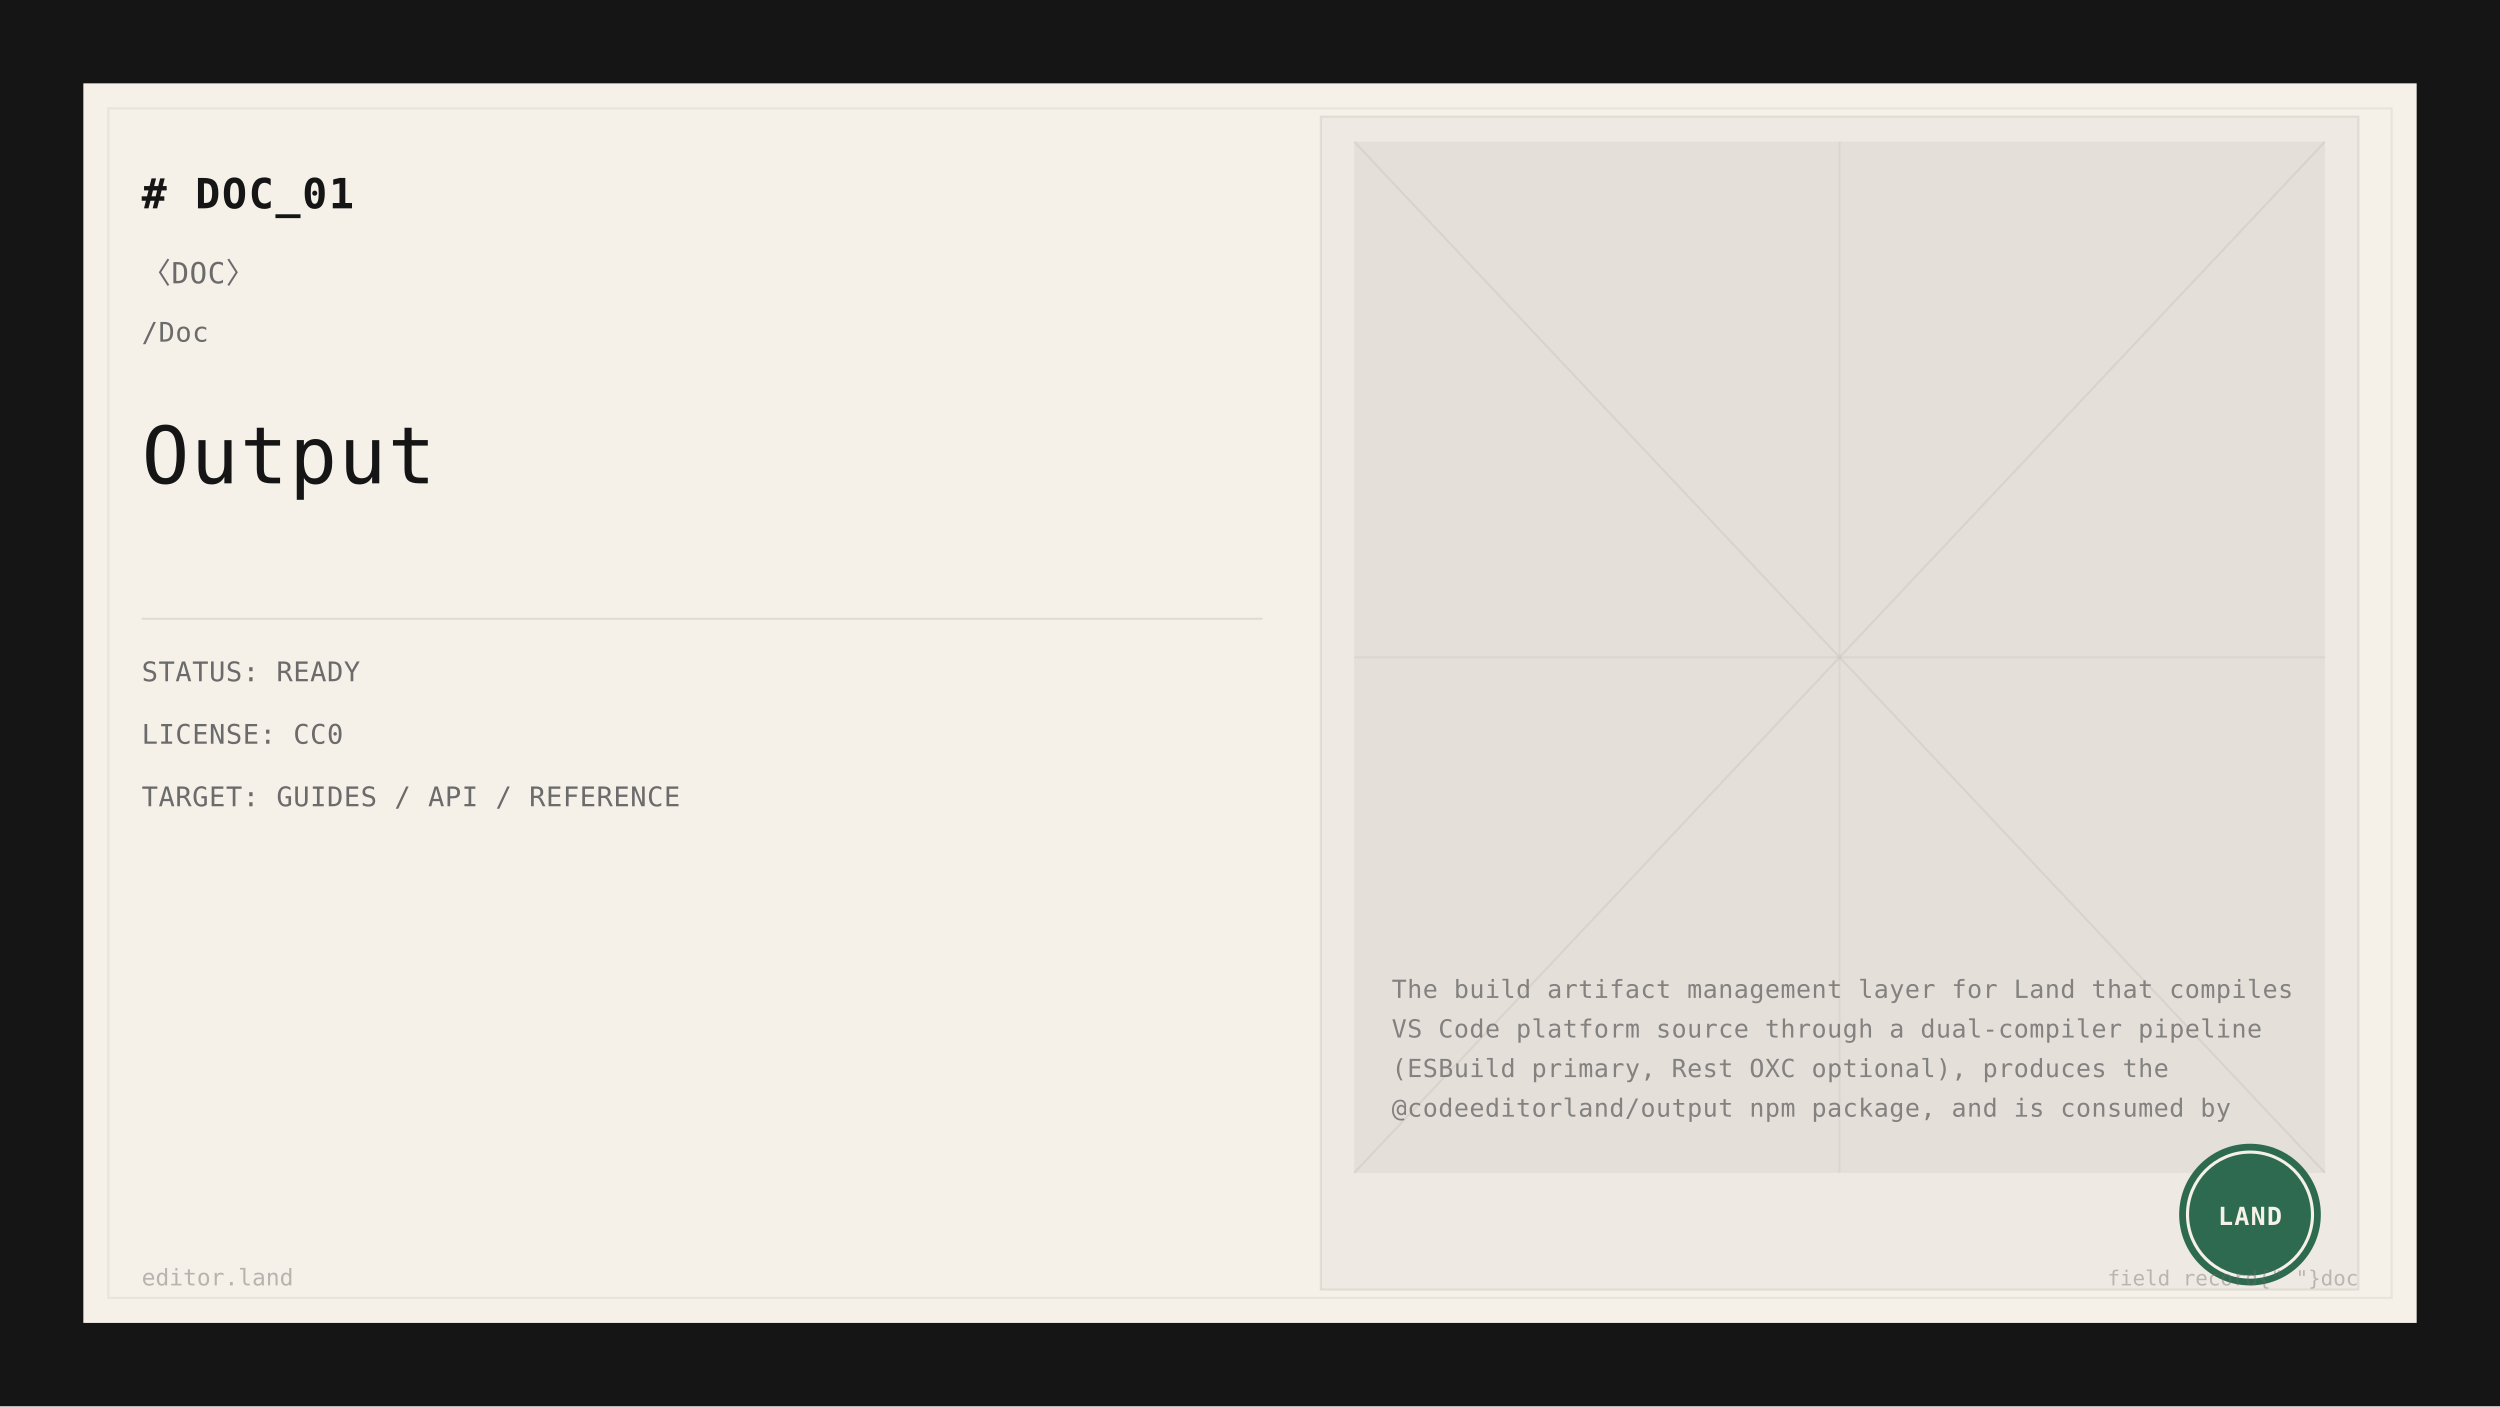
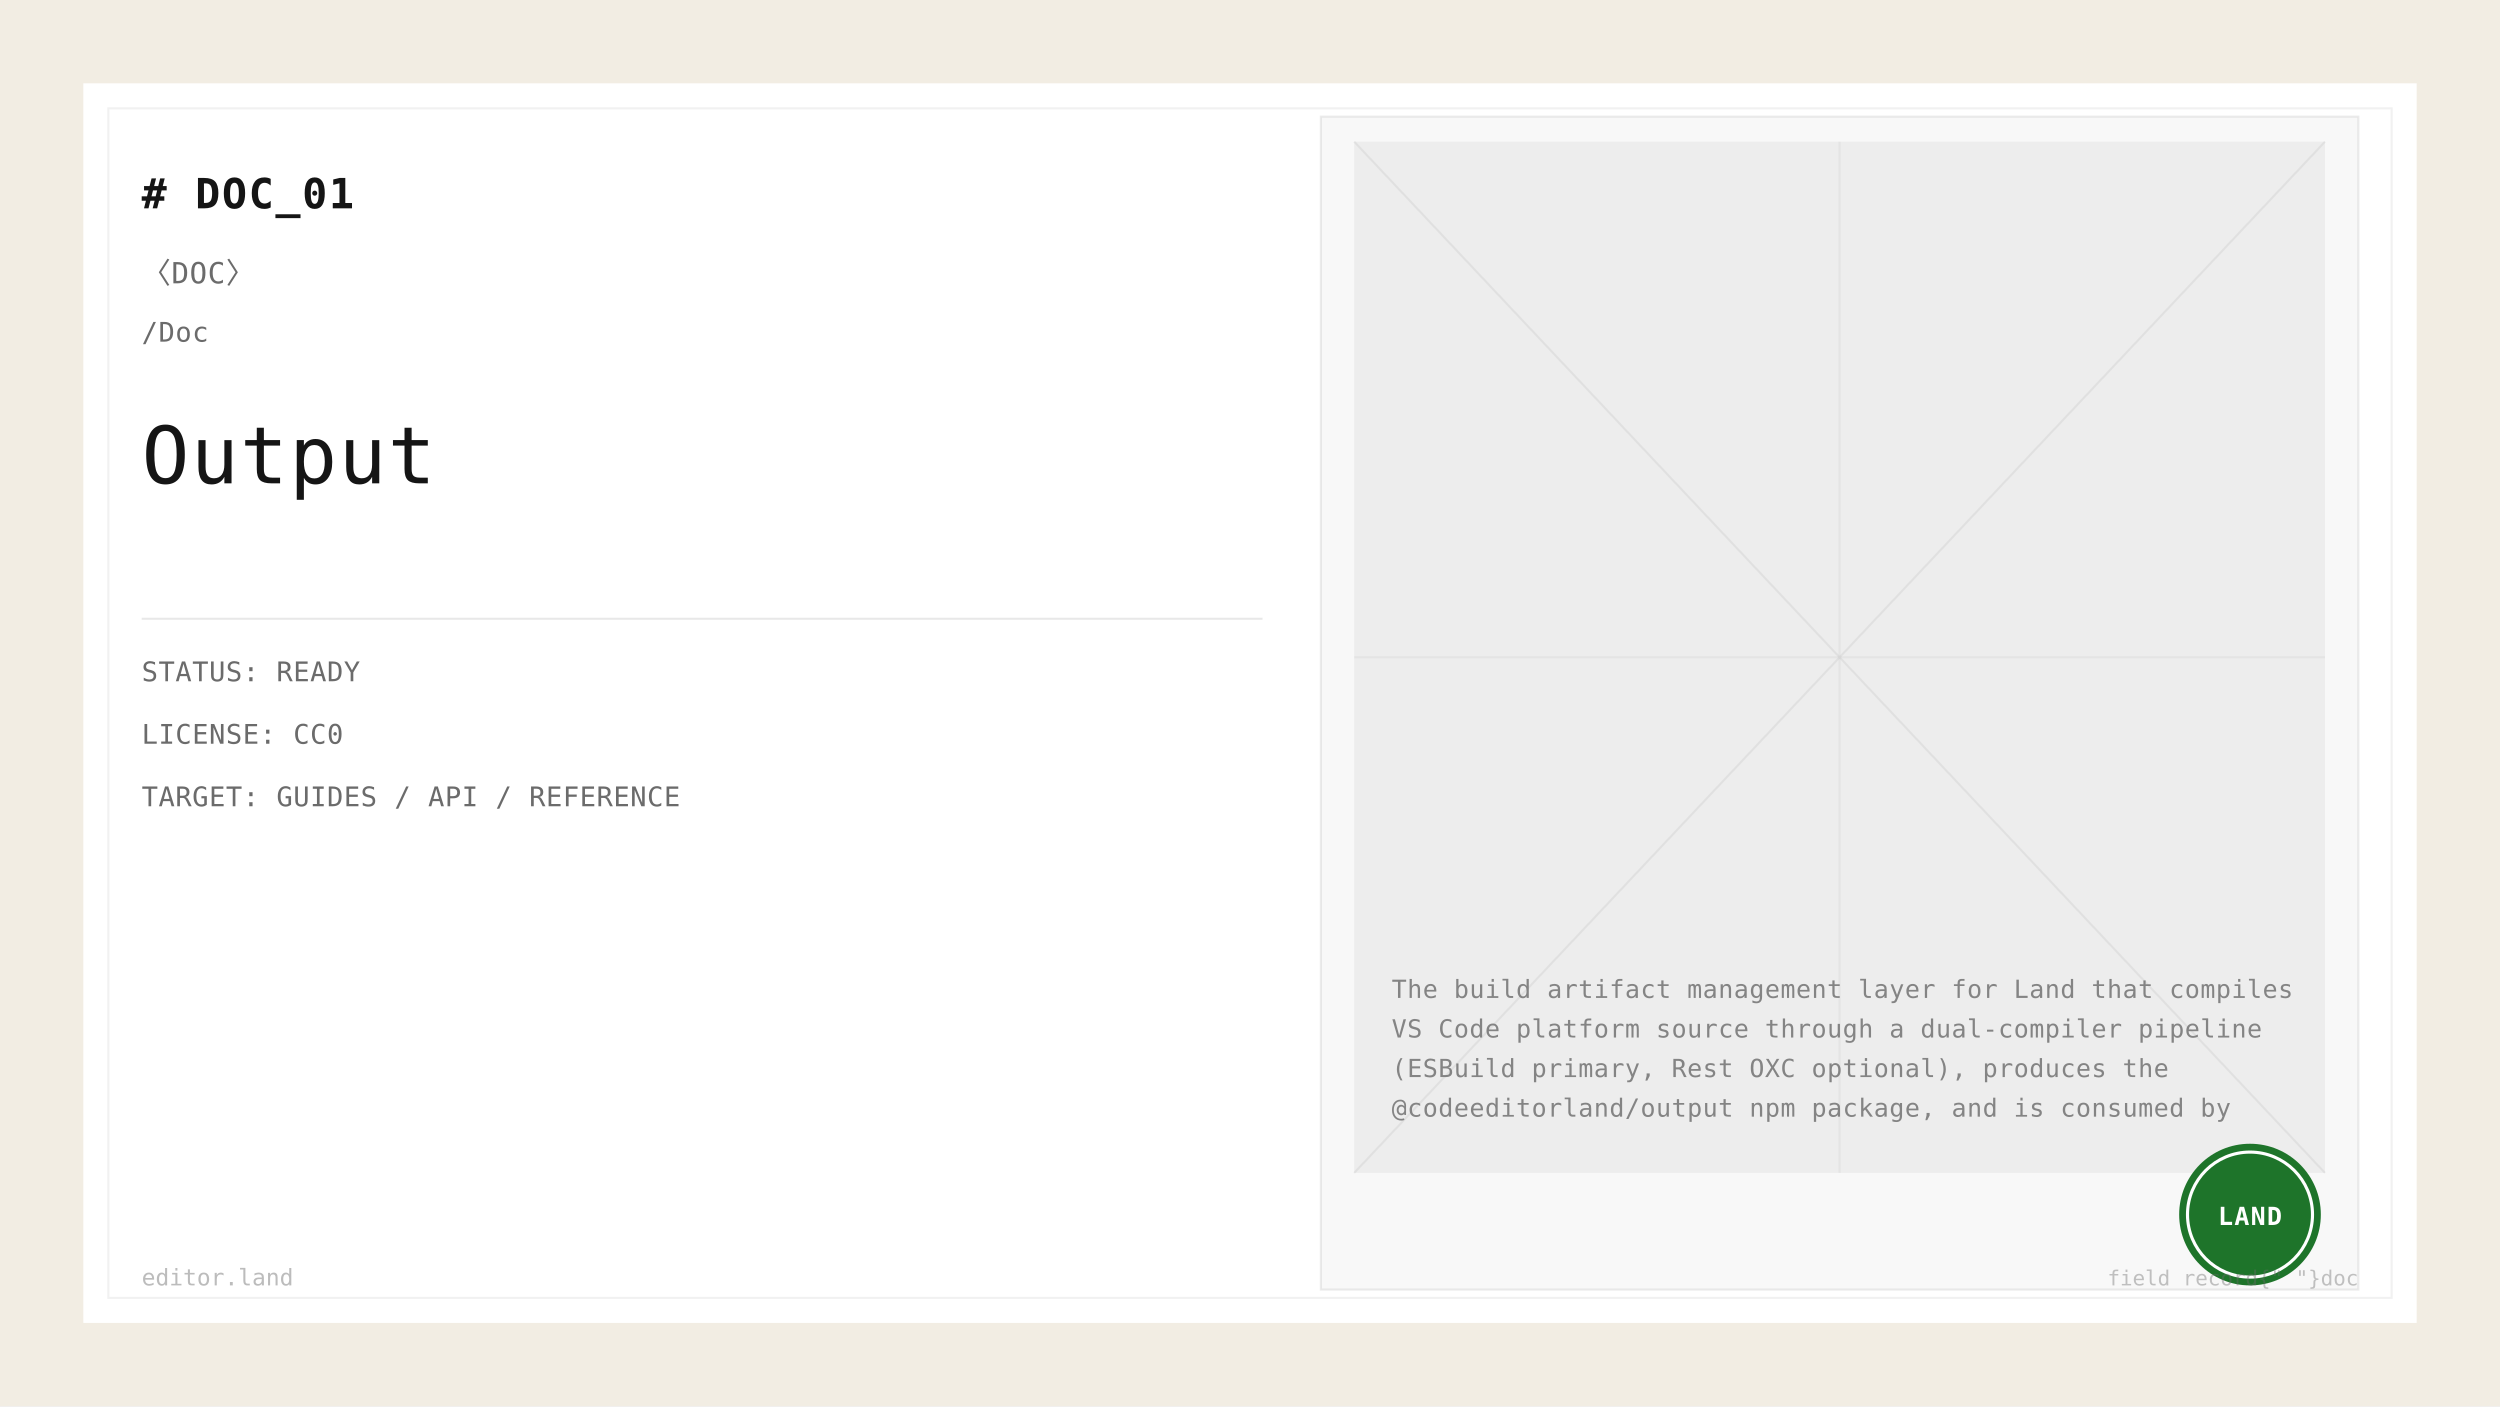
<svg xmlns="http://www.w3.org/2000/svg" width="1200" height="675" viewBox="0 0 1200 675">
-   <path fill="#151515" d="M0 0h1200v675H0z" />
-   <path fill="#f5f0e8" d="M40 40h1120v595H40z" />
+   <path fill="#f2ede3" d="M0 0h1200v675H0z" />
+   <path fill="#fff" d="M40 40h1120v595H40z" />
  <path fill="none" stroke="#151515" stroke-opacity=".06" d="M52 52h1096v571H52z" />
  <text x="68" y="100" fill="#151515" font-family="'JetBrains Mono', 'SF Mono', 'Fira Code', monospace" font-size="20" font-weight="600" letter-spacing=".04em"># DOC_01</text>
  <text x="68" y="136" fill="#6b6b6b" font-family="'JetBrains Mono', 'SF Mono', 'Fira Code', monospace" font-size="14" font-weight="400" letter-spacing=".02em">〈DOC〉</text>
  <text x="68" y="164" fill="#6b6b6b" font-family="'JetBrains Mono', 'SF Mono', 'Fira Code', monospace" font-size="13" font-weight="400" letter-spacing=".02em">/Doc</text>
  <text x="68" y="232" fill="#151515" font-family="'JetBrains Mono', 'SF Mono', 'Fira Code', monospace" font-size="38" font-weight="500" letter-spacing=".02em">Output</text>
  <path stroke="#151515" stroke-opacity=".1" d="M68 297h538" />
  <text x="68" y="327" fill="#6b6b6b" font-family="'JetBrains Mono', 'SF Mono', 'Fira Code', monospace" font-size="13" font-weight="400" letter-spacing=".02em">STATUS: READY</text>
  <text x="68" y="357" fill="#6b6b6b" font-family="'JetBrains Mono', 'SF Mono', 'Fira Code', monospace" font-size="13" font-weight="400" letter-spacing=".02em">LICENSE: CC0</text>
  <text x="68" y="387" fill="#6b6b6b" font-family="'JetBrains Mono', 'SF Mono', 'Fira Code', monospace" font-size="13" font-weight="400" letter-spacing=".02em">TARGET: GUIDES / API / REFERENCE</text>
  <path fill="#151515" fill-opacity=".03" d="M634 56h498v563H634z" />
  <path fill="none" stroke="#151515" stroke-opacity=".08" d="M634 56h498v563H634z" />
  <path fill="#151515" fill-opacity=".05" d="M650 68h466v495H650z" />
  <path stroke="#151515" stroke-opacity=".06" d="m650 68 466 495m0-495L650 563" />
  <path stroke="#151515" stroke-opacity=".04" d="M883 68v495M650 315.5h466" />
  <text x="668" y="479" fill="#6b6b6b" fill-opacity=".8" font-family="'JetBrains Mono', 'SF Mono', 'Fira Code', monospace" font-size="12" font-weight="400" letter-spacing=".02em">The build artifact management layer for Land that compiles</text>
  <text x="668" y="498" fill="#6b6b6b" fill-opacity=".8" font-family="'JetBrains Mono', 'SF Mono', 'Fira Code', monospace" font-size="12" font-weight="400" letter-spacing=".02em">VS Code platform source through a dual-compiler pipeline</text>
  <text x="668" y="517" fill="#6b6b6b" fill-opacity=".8" font-family="'JetBrains Mono', 'SF Mono', 'Fira Code', monospace" font-size="12" font-weight="400" letter-spacing=".02em">(ESBuild primary, Rest OXC optional), produces the</text>
  <text x="668" y="536" fill="#6b6b6b" fill-opacity=".8" font-family="'JetBrains Mono', 'SF Mono', 'Fira Code', monospace" font-size="12" font-weight="400" letter-spacing=".02em">@codeeditorland/output npm package, and is consumed by</text>
-   <circle cx="1080" cy="583" r="34" fill="#2d6a4f" />
-   <circle cx="1080" cy="583" r="30" fill="none" stroke="#f5f0e8" stroke-width="1.5" />
-   <text x="1080" y="588" fill="#f5f0e8" font-family="'JetBrains Mono', 'SF Mono', 'Fira Code', monospace" font-size="12" font-weight="600" letter-spacing=".05em" text-anchor="middle">LAND</text>
+   <circle cx="1080" cy="583" r="34" fill="#1e742a" />
+   <circle cx="1080" cy="583" r="30" fill="none" stroke="#fff" stroke-width="1.5" />
+   <text x="1080" y="588" fill="#fff" font-family="'JetBrains Mono', 'SF Mono', 'Fira Code', monospace" font-size="12" font-weight="600" letter-spacing=".05em" text-anchor="middle">LAND</text>
  <text x="68" y="617" fill="#6b6b6b" fill-opacity=".45" font-family="'JetBrains Mono', 'SF Mono', 'Fira Code', monospace" font-size="11" font-weight="400">editor.land</text>
  <text x="1132" y="617" fill="#6b6b6b" fill-opacity=".4" font-family="'JetBrains Mono', 'SF Mono', 'Fira Code', monospace" font-size="10" font-weight="400" text-anchor="end">field record{" "}doc</text>
</svg>
